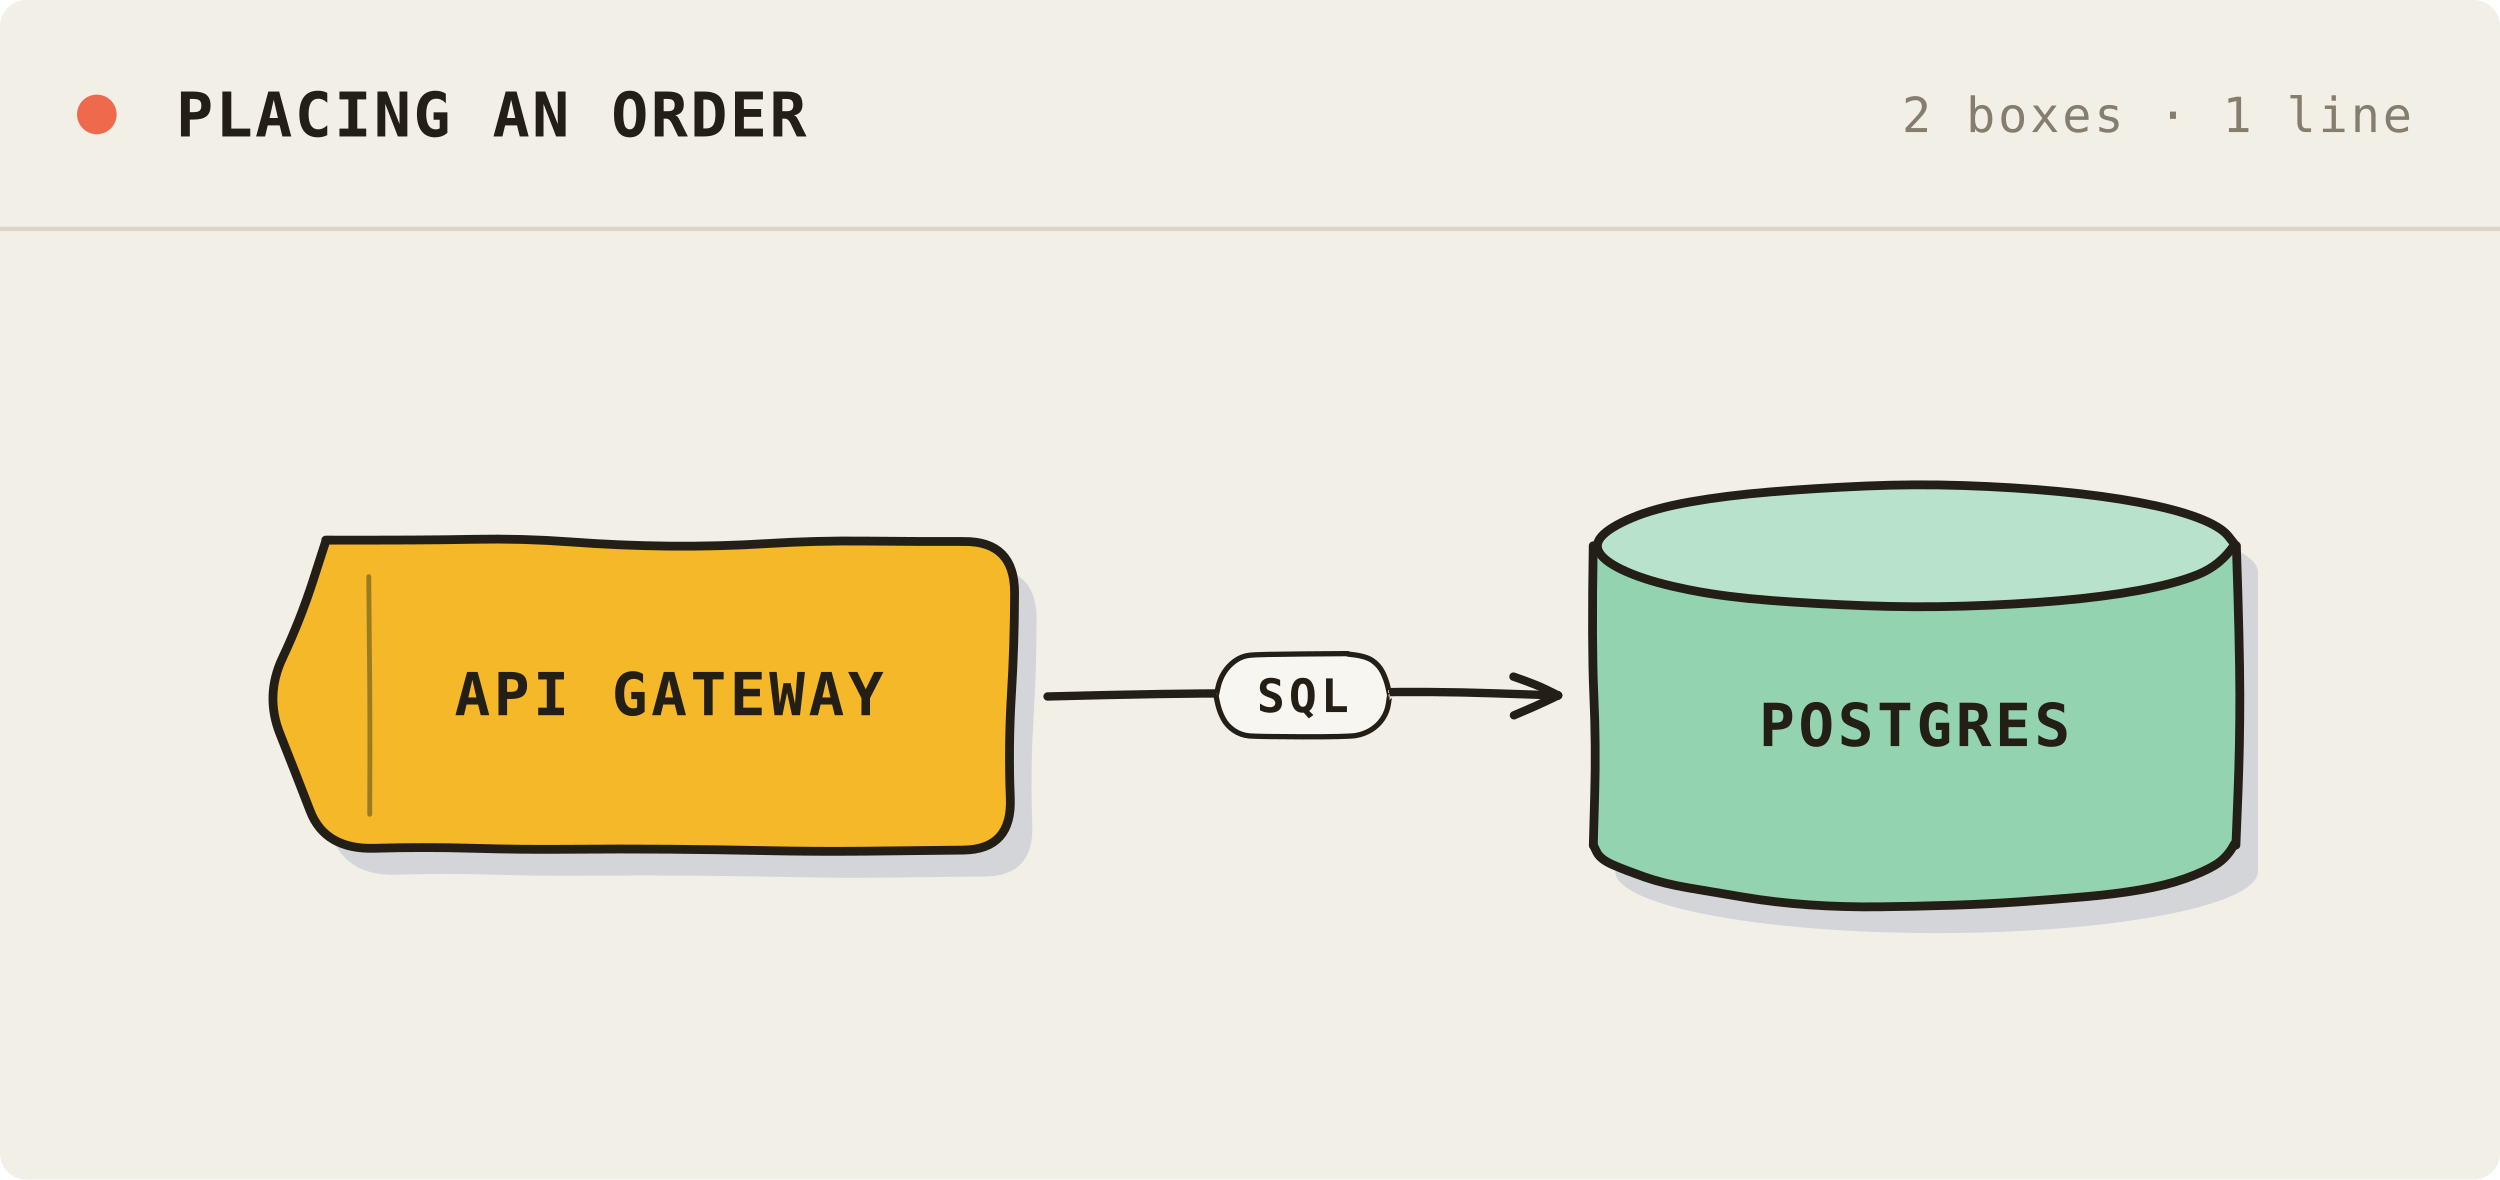
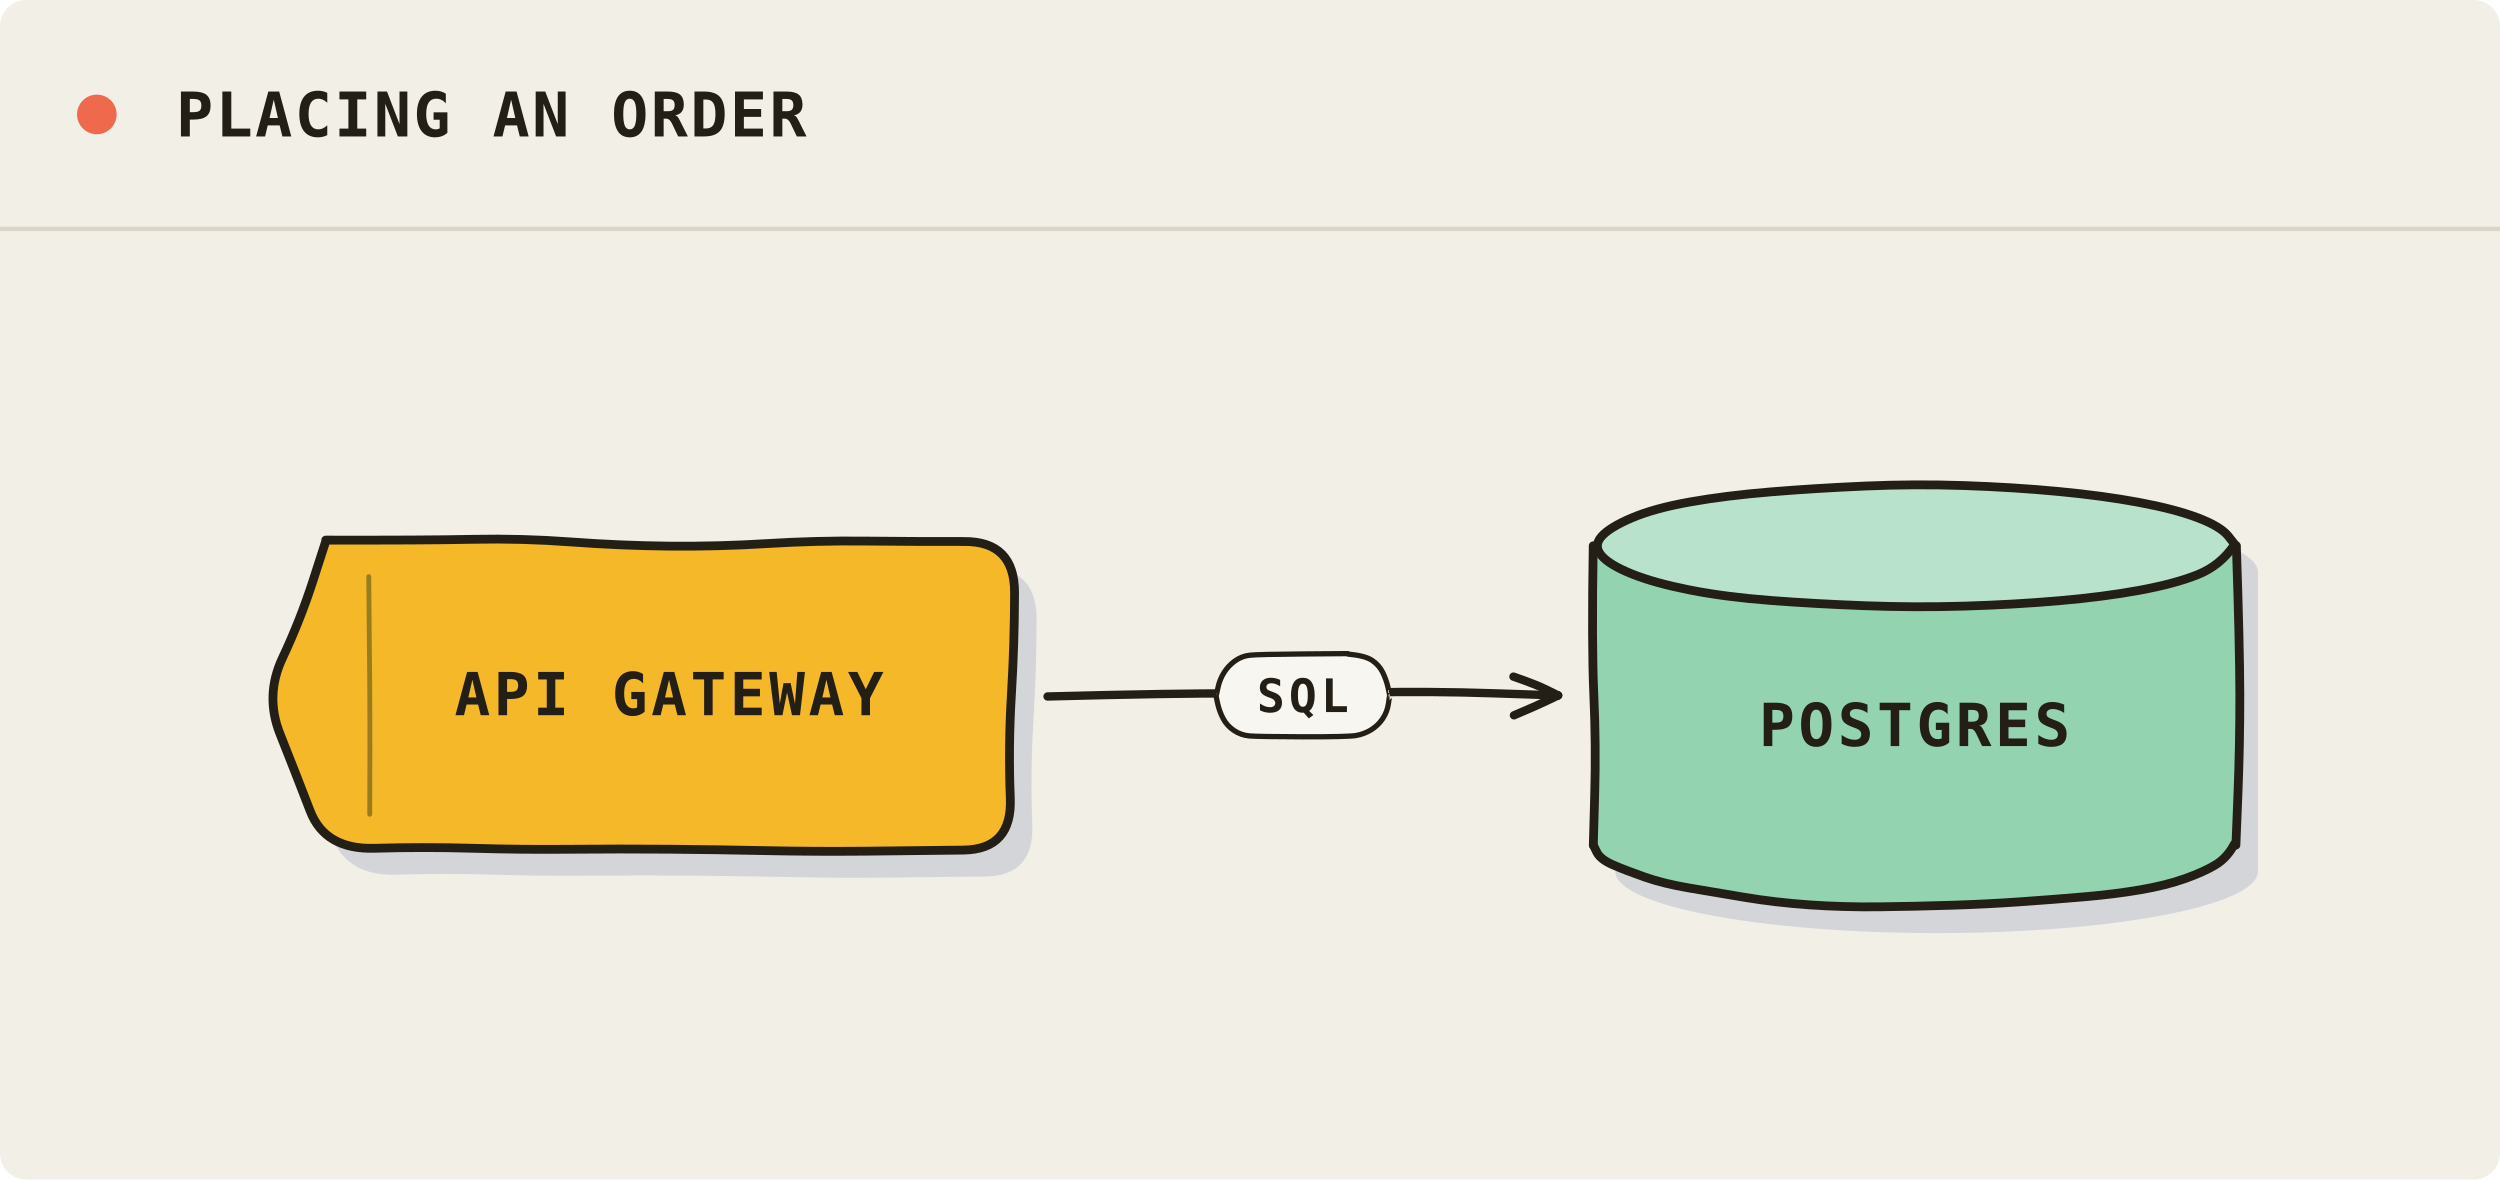
<svg xmlns="http://www.w3.org/2000/svg" viewBox="0 0 568 268" width="568" height="268" font-family="ui-monospace, 'SF Mono', Menlo, Consolas, monospace">
  <rect x="0" y="0" width="568" height="268" fill="#f2efe7" rx="6" />
  <line x1="0" y1="52" x2="568" y2="52" stroke="#ddd6c8" stroke-width="1" />
  <circle cx="22" cy="26" r="4.5" fill="#ef6a4c" />
  <text class="t" x="40" y="31" fill="#231e16" font-size="14" font-weight="700" text-anchor="start" letter-spacing="0.04em" font-family="ui-monospace, 'SF Mono', Menlo, Consolas, monospace">PLACING AN ORDER</text>
-   <text class="t" x="548" y="30" fill="#857d6e" font-size="11" font-weight="400" text-anchor="end" letter-spacing="0.06em" font-family="ui-monospace, 'SF Mono', Menlo, Consolas, monospace">2 boxes · 1 line</text>
  <g transform="translate(-18.00 32.00) scale(1)">
    <g transform="translate(14 14)">
      <g class="edge" data-edge="gw&gt;db" opacity="1">
        <path class="s" d="M242.01 112.24Q271.01 111.48 285.51 111.54Q300.01 111.61 314.5 111.32Q329 111.03 343.5 111.52L358 112" fill="none" stroke="#231e16" stroke-width="1.9" stroke-linejoin="round" stroke-linecap="round" />
        <path class="s" d="M347.86 107.73Q353.08 109.53 355.54 110.77L358 112" fill="none" stroke="#231e16" stroke-width="1.9" stroke-linejoin="round" stroke-linecap="round" />
        <path class="s" d="M347.97 116.52Q353.04 114.38 355.52 113.19L358 112" fill="none" stroke="#231e16" stroke-width="1.9" stroke-linejoin="round" stroke-linecap="round" />
        <g class="tag">
          <path class="f" d="M310.25 102.61Q314.09 102.95 315.7 104.01Q317.3 105.07 318.13 106.73Q318.95 108.38 319.36 110.19Q319.77 112 319.74 111.99Q319.7 111.99 319.45 113.86Q319.19 115.73 318.14 117.3Q317.08 118.86 315.5 119.83Q313.91 120.79 312.09 121.11Q310.27 121.42 300.02 121.4Q289.76 121.37 287.85 121.2Q285.93 121.03 284.35 119.96Q282.76 118.89 281.9 117.26Q281.04 115.62 280.64 113.81Q280.24 112 280.3 112.01Q280.36 112.02 280.72 110.24Q281.09 108.45 282.06 106.87Q283.03 105.3 284.55 104.19Q286.08 103.08 287.91 102.87Q289.74 102.66 300.01 102.58L310.27 102.5Z" fill="#f8f6f0" />
          <path class="s" d="M310.25 102.61Q314.09 102.95 315.7 104.01Q317.3 105.07 318.13 106.73Q318.95 108.38 319.36 110.19Q319.77 112 319.74 111.99Q319.7 111.99 319.45 113.86Q319.19 115.73 318.14 117.3Q317.08 118.86 315.5 119.83Q313.91 120.79 312.09 121.11Q310.27 121.42 300.02 121.4Q289.76 121.37 287.85 121.2Q285.93 121.03 284.35 119.96Q282.76 118.89 281.9 117.26Q281.04 115.62 280.64 113.81Q280.24 112 280.3 112.01Q280.36 112.02 280.72 110.24Q281.09 108.45 282.06 106.87Q283.03 105.3 284.55 104.19Q286.08 103.08 287.91 102.87Q289.74 102.66 300.01 102.58L310.27 102.5Z" fill="none" stroke="#231e16" stroke-width="1.2" stroke-linejoin="round" stroke-linecap="round" />
          <text class="t" x="300.01" y="115.78" fill="#231e16" font-size="10.5" font-weight="700" text-anchor="middle" letter-spacing="0.09em">SQL</text>
        </g>
      </g>
      <g class="node" data-node="gw" opacity="1">
        <g class="shadow" transform="translate(5 6)">
          <path class="f" d="M78 76.71Q100.29 76.76 111.43 76.53Q122.57 76.3 133.72 77.13Q144.86 77.96 156.01 78.08Q167.15 78.19 178.29 77.5Q189.44 76.81 200.58 76.93Q211.72 77.05 223.12 77.03Q234.52 77 234.51 88.67Q234.49 100.33 233.78 112Q233.08 123.67 233.54 135.33Q234.01 147 222.87 147.14Q211.72 147.27 200.58 147.39Q189.44 147.5 178.29 147.27Q167.15 147.04 156.01 146.94Q144.86 146.85 133.72 146.95Q122.57 147.06 111.43 146.73Q100.29 146.4 89.07 146.73Q77.86 147.06 74.47 138.26Q71.09 129.47 67.62 120.76Q64.15 112.06 68.17 103.52Q72.19 94.98 75.1 85.99L78 77" fill="#41538f" opacity="0.17" />
        </g>
        <path class="f" d="M78 76.71Q100.29 76.76 111.43 76.53Q122.57 76.3 133.72 77.13Q144.86 77.96 156.01 78.08Q167.15 78.19 178.29 77.5Q189.44 76.81 200.58 76.93Q211.72 77.05 223.12 77.03Q234.52 77 234.51 88.67Q234.49 100.33 233.78 112Q233.08 123.67 233.54 135.33Q234.01 147 222.87 147.14Q211.72 147.27 200.58 147.39Q189.44 147.5 178.29 147.27Q167.15 147.04 156.01 146.94Q144.86 146.85 133.72 146.95Q122.57 147.06 111.43 146.73Q100.29 146.4 89.07 146.73Q77.86 147.06 74.47 138.26Q71.09 129.47 67.62 120.76Q64.15 112.06 68.17 103.52Q72.19 94.98 75.1 85.99L78 77" fill="#f4b829" />
        <path class="s" d="M78 76.71Q100.29 76.76 111.43 76.53Q122.57 76.3 133.72 77.13Q144.86 77.96 156.01 78.08Q167.15 78.19 178.29 77.5Q189.44 76.81 200.58 76.93Q211.72 77.05 223.12 77.03Q234.52 77 234.51 88.67Q234.49 100.33 233.78 112Q233.08 123.67 233.54 135.33Q234.01 147 222.87 147.14Q211.72 147.27 200.58 147.39Q189.44 147.5 178.29 147.27Q167.15 147.04 156.01 146.94Q144.86 146.85 133.72 146.95Q122.57 147.06 111.43 146.73Q100.29 146.4 89.07 146.73Q77.86 147.06 74.47 138.26Q71.09 129.47 67.62 120.76Q64.15 112.06 68.17 103.52Q72.19 94.98 75.1 85.99L78 77" fill="none" stroke="#231e16" stroke-width="2" stroke-linejoin="round" stroke-linecap="round" />
        <path class="s" d="M87.78 85Q88.08 112 88.04 125.5L88 139" fill="none" stroke="#4e4a18" stroke-width="1.1" stroke-linejoin="round" stroke-linecap="round" opacity="0.55" />
        <text class="t" x="156.01" y="116.5" fill="#231e16" font-size="13.5" font-weight="700" text-anchor="middle" letter-spacing="0.06em">API GATEWAY</text>
      </g>
      <g class="node" data-node="db" opacity="1">
        <g class="shadow" transform="translate(5 6)">
          <path class="f" d="M366 78L366 146A73 14 0 0 0 512 146L512 78A73 14 0 0 0 366 78Z" fill="#41538f" opacity="0.17" />
        </g>
        <path class="f" d="M366 78L366 146A73 14 0 0 0 512 146L512 78A73 14 0 0 0 366 78Z" fill="#93d3b0" />
        <path class="f" d="M511.68 77.74Q508.49 82.49 503.31 84.56Q498.14 86.63 490.04 88.12Q481.94 89.61 471.75 90.49Q461.56 91.37 450.28 91.71Q439 92.04 427.73 91.62Q416.45 91.2 406.24 90.42Q396.03 89.64 387.94 88.05Q379.86 86.45 374.72 84.38Q369.59 82.31 367.81 80.17Q366.03 78.02 367.83 75.93Q369.64 73.84 374.76 71.66Q379.89 69.48 387.99 68.04Q396.08 66.6 406.27 65.76Q416.45 64.92 427.73 64.43Q439 63.94 450.28 64.32Q461.56 64.7 471.74 65.67Q481.92 66.64 490.01 68.15Q498.1 69.66 503.31 71.63Q508.52 73.6 510.26 75.8L512 78Z" fill="#b9e2cc" />
        <path class="s" d="M511.64 145.79Q510.03 148.87 507.4 150.47Q504.77 152.07 500.46 153.61Q496.15 155.15 490.35 156.15Q484.54 157.15 477.6 157.75Q470.66 158.35 462.95 158.89Q455.24 159.43 447.12 159.68Q439 159.94 430.86 160.03Q422.72 160.12 415 159.58Q407.28 159.03 400.4 157.88Q393.53 156.72 387.72 155.74Q381.92 154.76 377.66 153.26Q373.4 151.77 370.5 150.51Q367.6 149.25 366.8 147.63L366 146" fill="none" stroke="#231e16" stroke-width="2" stroke-linejoin="round" stroke-linecap="round" />
        <path class="s" d="M365.98 78Q365.61 100.67 366.12 112Q366.63 123.33 366.31 134.67L366 146" fill="none" stroke="#231e16" stroke-width="2" stroke-linejoin="round" stroke-linecap="round" />
        <path class="s" d="M512.1 78Q512.87 100.67 512.89 112Q512.9 123.33 512.45 134.67L512 146" fill="none" stroke="#231e16" stroke-width="2" stroke-linejoin="round" stroke-linecap="round" />
        <path class="s" d="M511.68 77.74Q508.49 82.49 503.31 84.56Q498.14 86.63 490.04 88.12Q481.94 89.61 471.75 90.49Q461.56 91.37 450.28 91.71Q439 92.04 427.73 91.62Q416.45 91.2 406.24 90.42Q396.03 89.64 387.94 88.05Q379.86 86.45 374.72 84.38Q369.59 82.31 367.81 80.17Q366.03 78.02 367.83 75.93Q369.64 73.84 374.76 71.66Q379.89 69.48 387.99 68.04Q396.08 66.6 406.27 65.76Q416.45 64.92 427.73 64.43Q439 63.94 450.28 64.32Q461.56 64.7 471.74 65.67Q481.92 66.64 490.01 68.15Q498.1 69.66 503.31 71.63Q508.52 73.6 510.26 75.8L512 78Z" fill="none" stroke="#231e16" stroke-width="2" stroke-linejoin="round" stroke-linecap="round" />
        <text class="t" x="439" y="123.5" fill="#231e16" font-size="13.5" font-weight="700" text-anchor="middle" letter-spacing="0.06em">POSTGRES</text>
      </g>
    </g>
  </g>
</svg>
